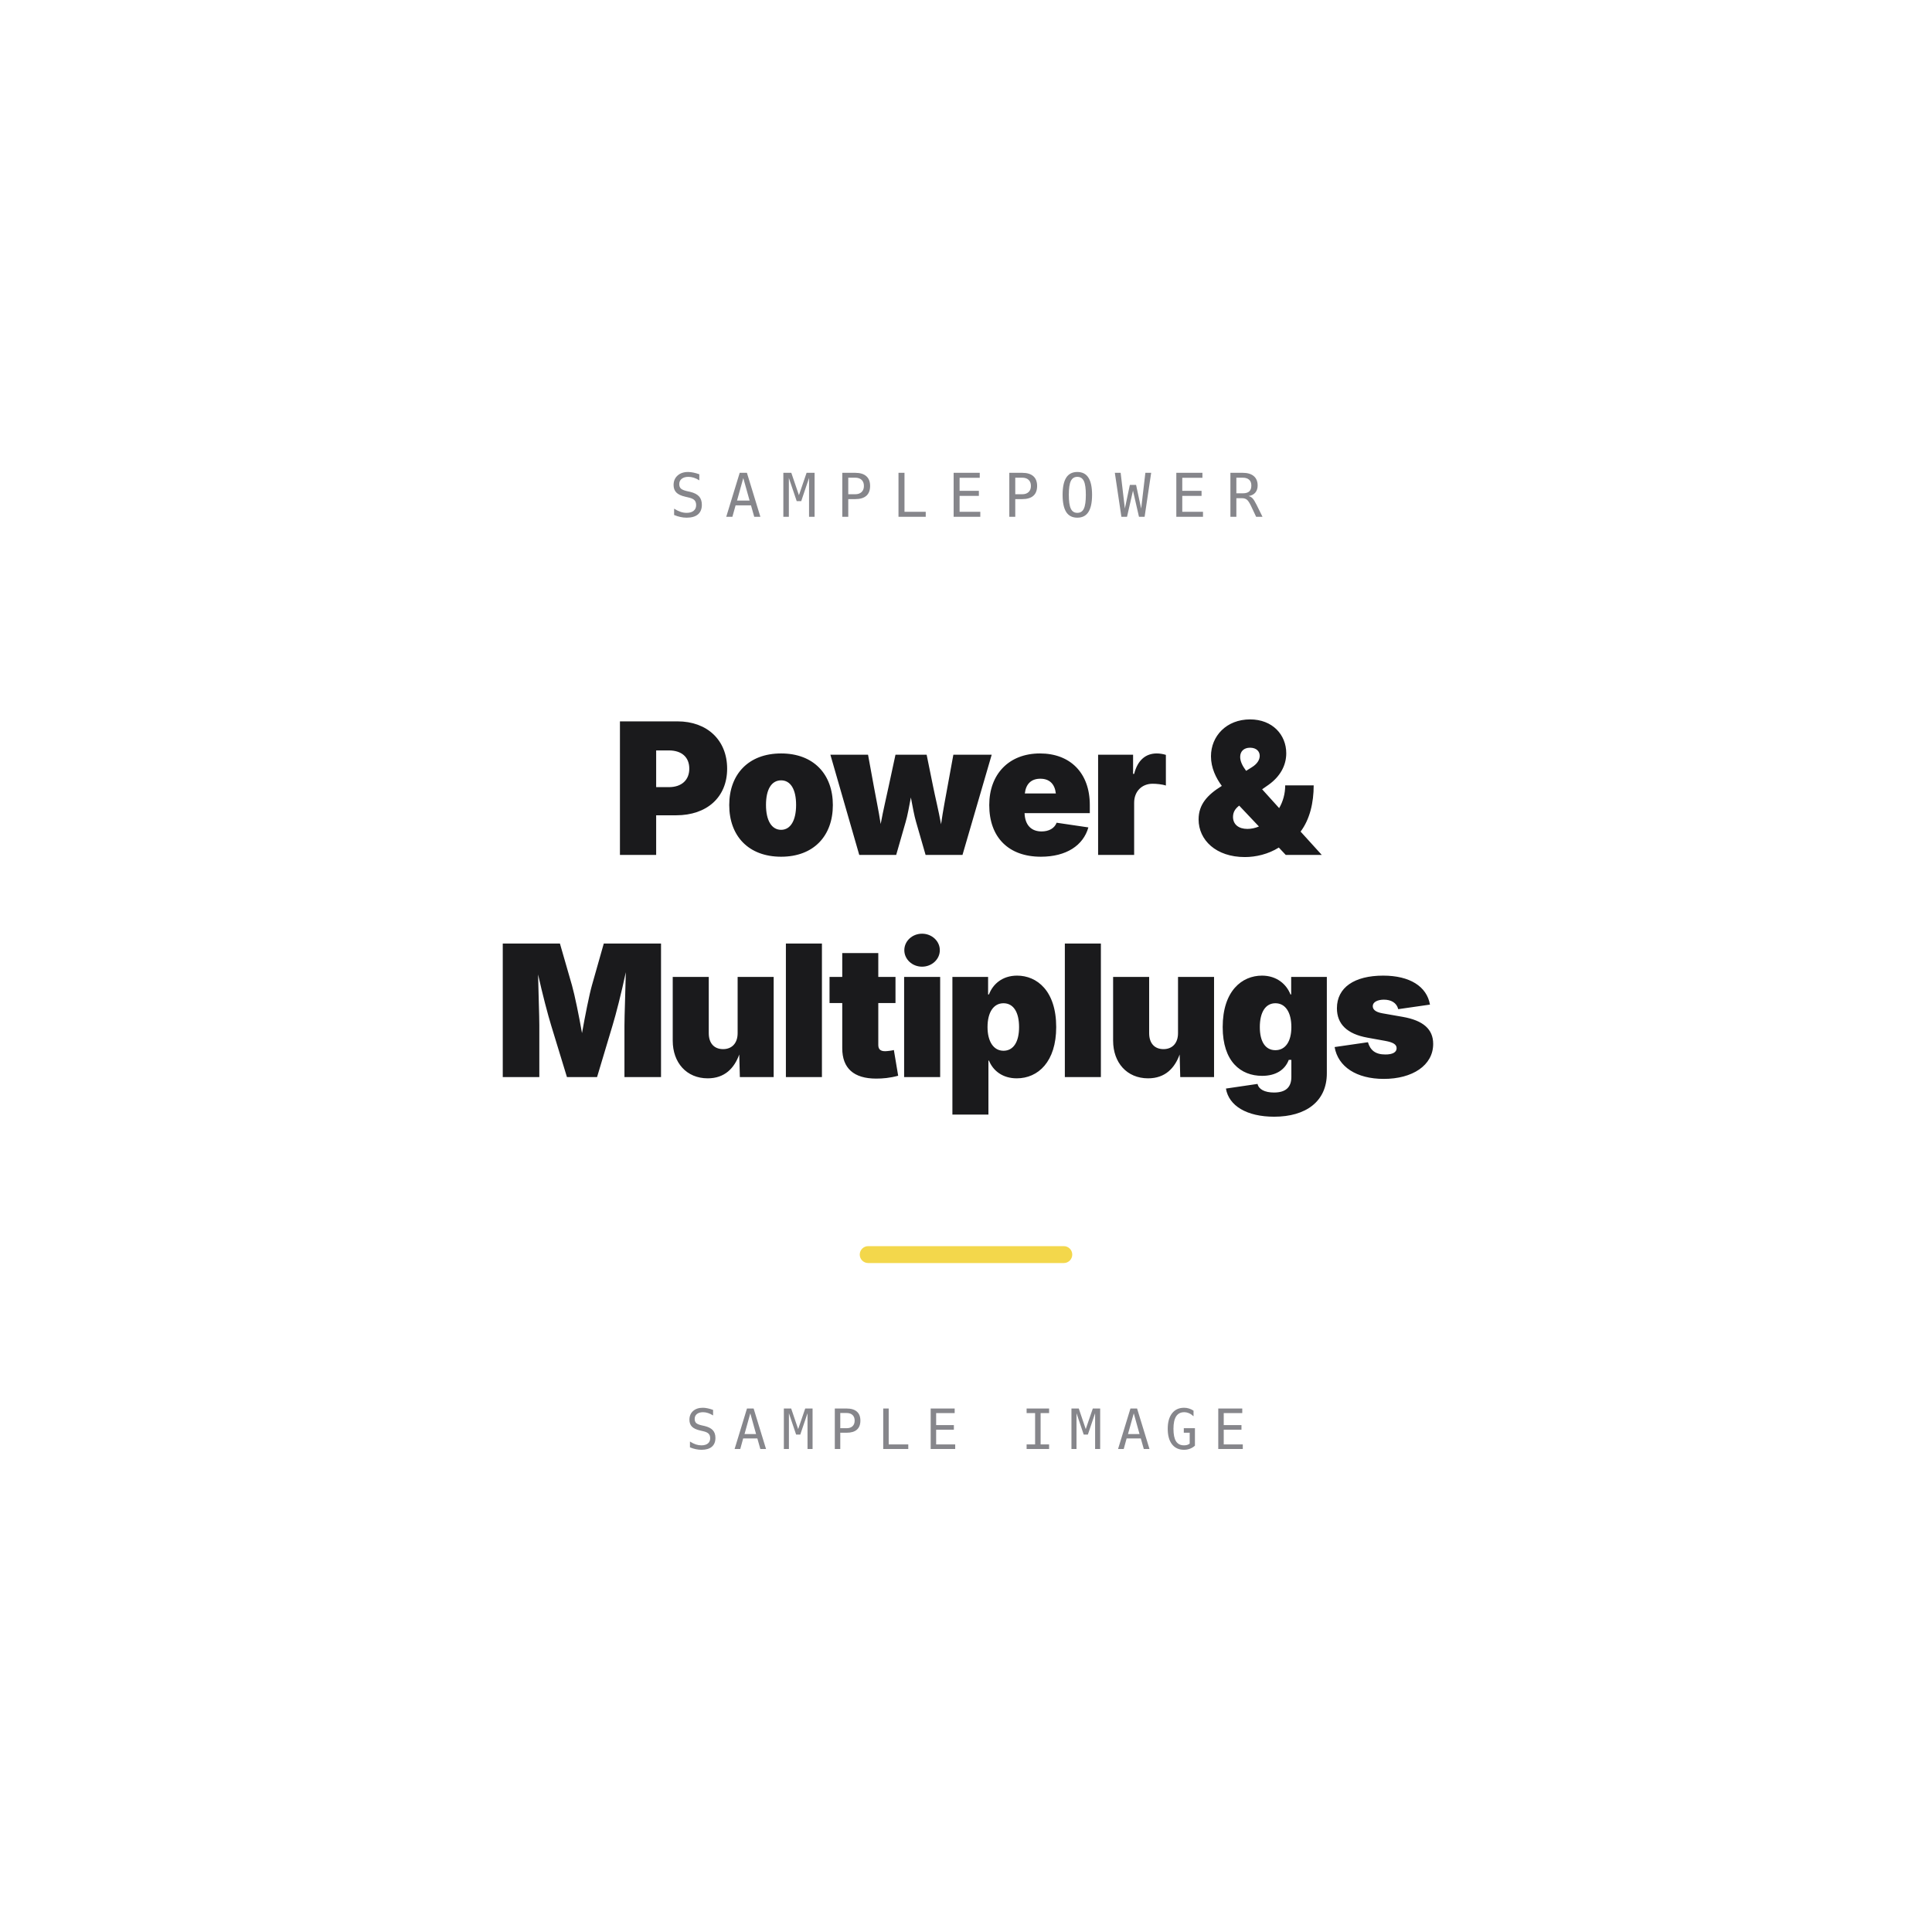
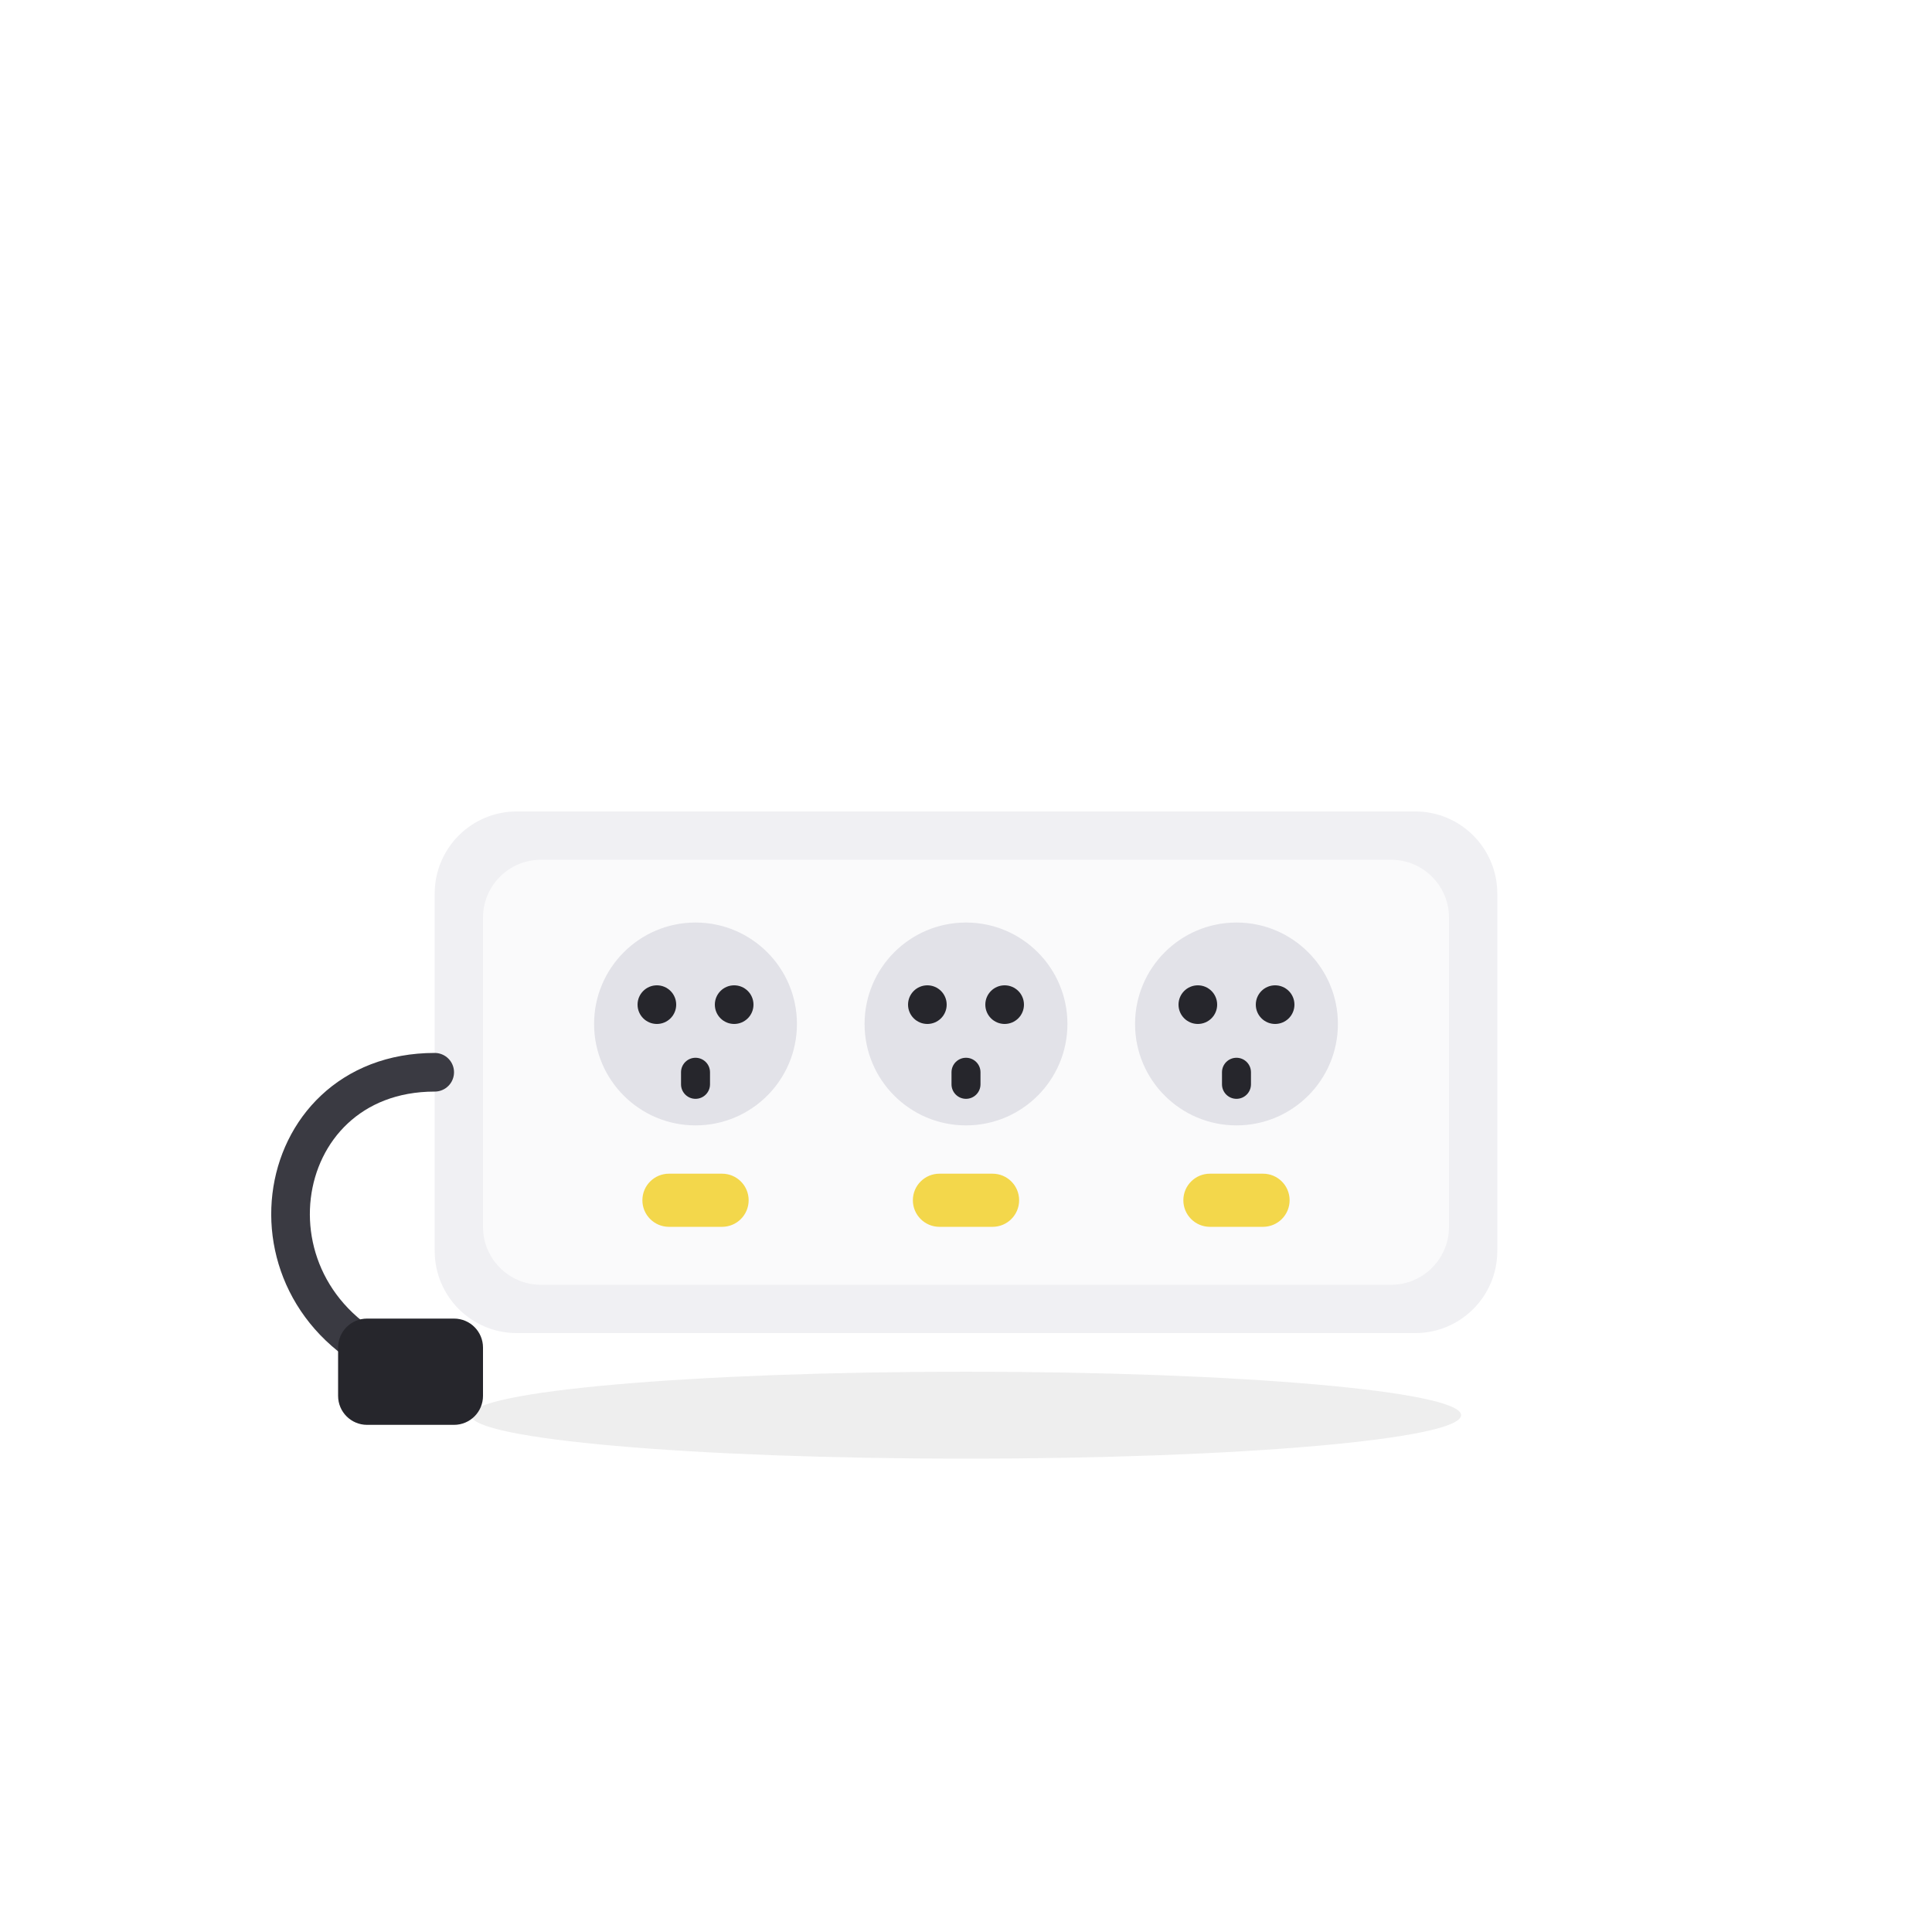
- <svg xmlns="http://www.w3.org/2000/svg" viewBox="0 0 800 800" width="800" height="800" role="img" aria-label="Power &amp; Multiplugs — sample product image">
+ <svg xmlns="http://www.w3.org/2000/svg" viewBox="0 0 800 800" width="800" height="800" role="img" aria-label="Illustration of Sample Extension Board 2m Cord">
  <rect width="800" height="800" fill="#FFFFFF" />
-   <text x="400" y="214" text-anchor="middle" font-family="ui-monospace, SFMono-Regular, Menlo, monospace" font-size="25" letter-spacing="8" fill="#86868B">SAMPLEPOWER</text>
-   <g font-family="Archivo, Inter, Helvetica, Arial, sans-serif">
-     <text x="400" y="354" text-anchor="middle" font-size="76" font-weight="900" letter-spacing="-2.5" fill="#1A1A1C">Power &amp;</text>
-     <text x="400" y="446" text-anchor="middle" font-size="76" font-weight="900" letter-spacing="-2.5" fill="#1A1A1C">Multiplugs</text>
-   </g>
-   <rect x="356" y="516" width="88" height="7" rx="3.5" fill="#F3D74B" />
-   <text x="400" y="600" text-anchor="middle" font-family="ui-monospace, SFMono-Regular, Menlo, monospace" font-size="23" letter-spacing="6" fill="#86868B">SAMPLE IMAGE</text>
+   <ellipse cx="400" cy="586" rx="205" ry="18" fill="#000" opacity=".07" />
+   <rect x="180" y="336" width="440" height="216" rx="34" fill="#F0F0F3" />
+   <rect x="200" y="356" width="400" height="176" rx="24" fill="#FAFAFB" />
+   <circle cx="288" cy="424" r="42" fill="#E2E2E8" />
+   <circle cx="272" cy="416" r="8" fill="#26262C" />
+   <circle cx="304" cy="416" r="8" fill="#26262C" />
+   <rect x="282" y="438" width="12" height="17" rx="6" fill="#26262C" />
+   <circle cx="400" cy="424" r="42" fill="#E2E2E8" />
+   <circle cx="384" cy="416" r="8" fill="#26262C" />
+   <circle cx="416" cy="416" r="8" fill="#26262C" />
+   <rect x="394" y="438" width="12" height="17" rx="6" fill="#26262C" />
+   <circle cx="512" cy="424" r="42" fill="#E2E2E8" />
+   <circle cx="496" cy="416" r="8" fill="#26262C" />
+   <circle cx="528" cy="416" r="8" fill="#26262C" />
+   <rect x="506" y="438" width="12" height="17" rx="6" fill="#26262C" />
+   <rect x="266" y="486" width="44" height="22" rx="11" fill="#F3D74B" />
+   <rect x="378" y="486" width="44" height="22" rx="11" fill="#F3D74B" />
+   <rect x="490" y="486" width="44" height="22" rx="11" fill="#F3D74B" />
+   <path d="M180 444 C110 444 96 540 168 566" fill="none" stroke="#3A3A42" stroke-width="16" stroke-linecap="round" stroke-linejoin="round" />
+   <rect x="140" y="546" width="60" height="44" rx="12" fill="#26262C" />
</svg>
